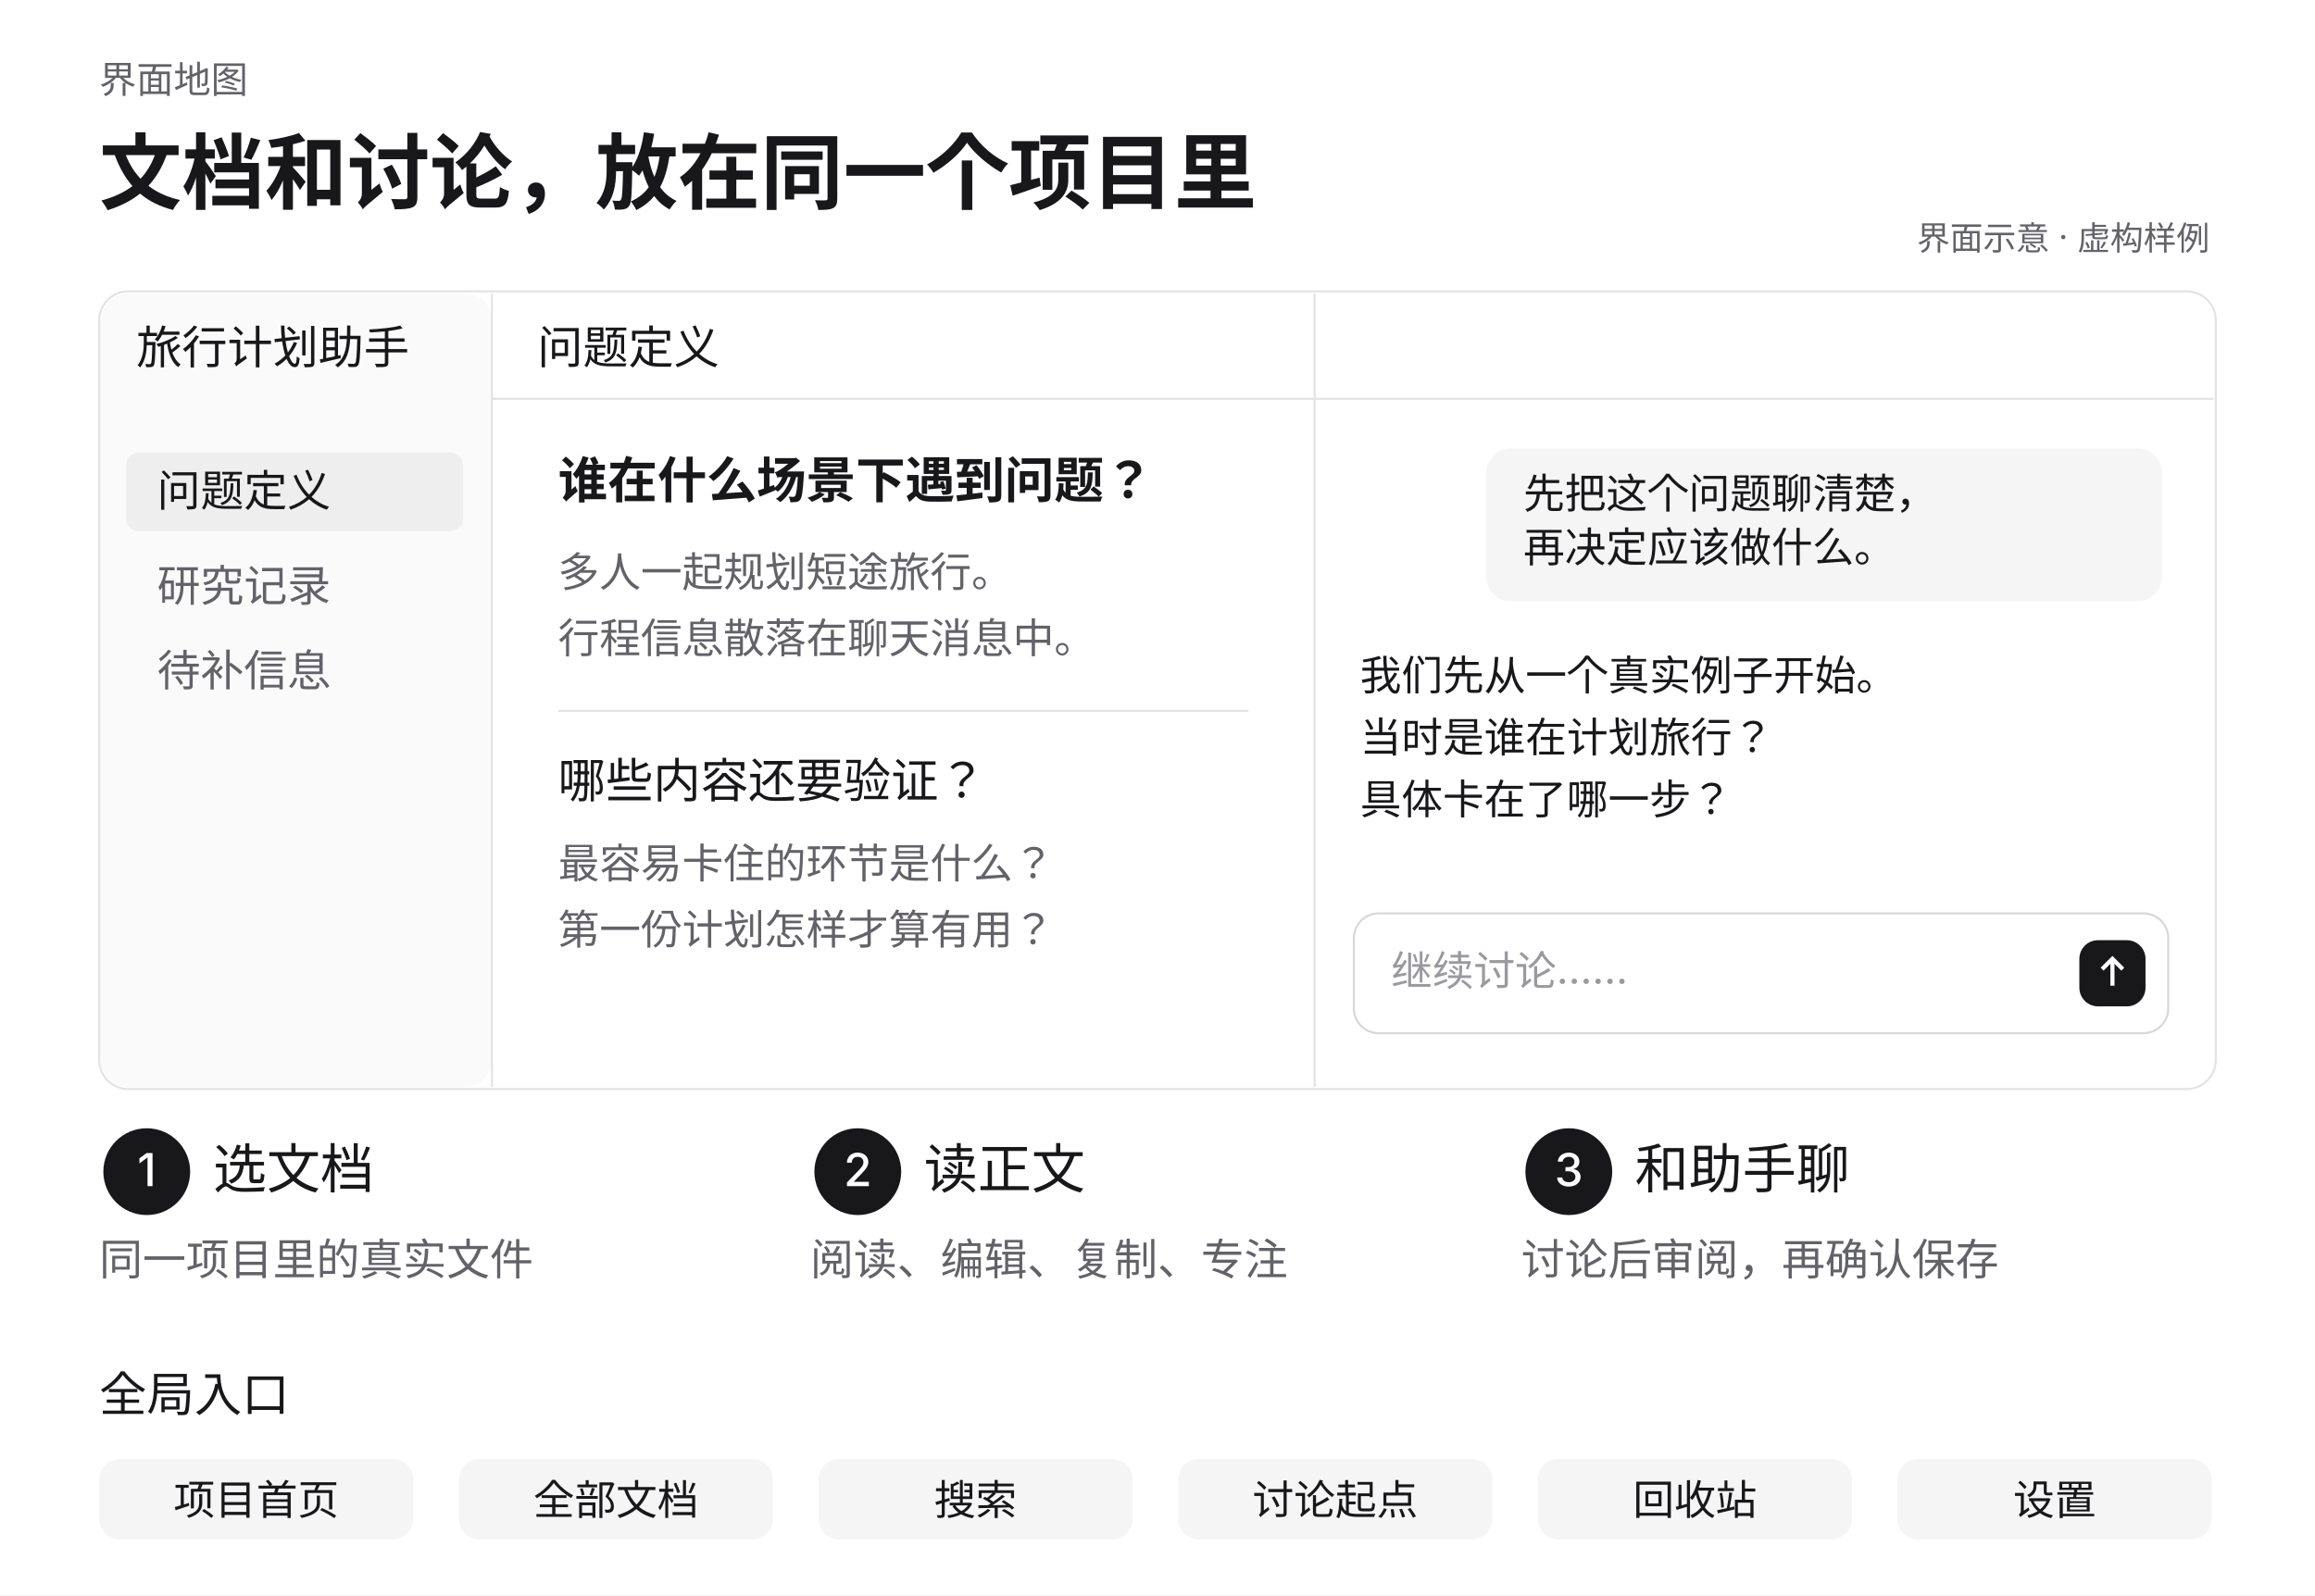
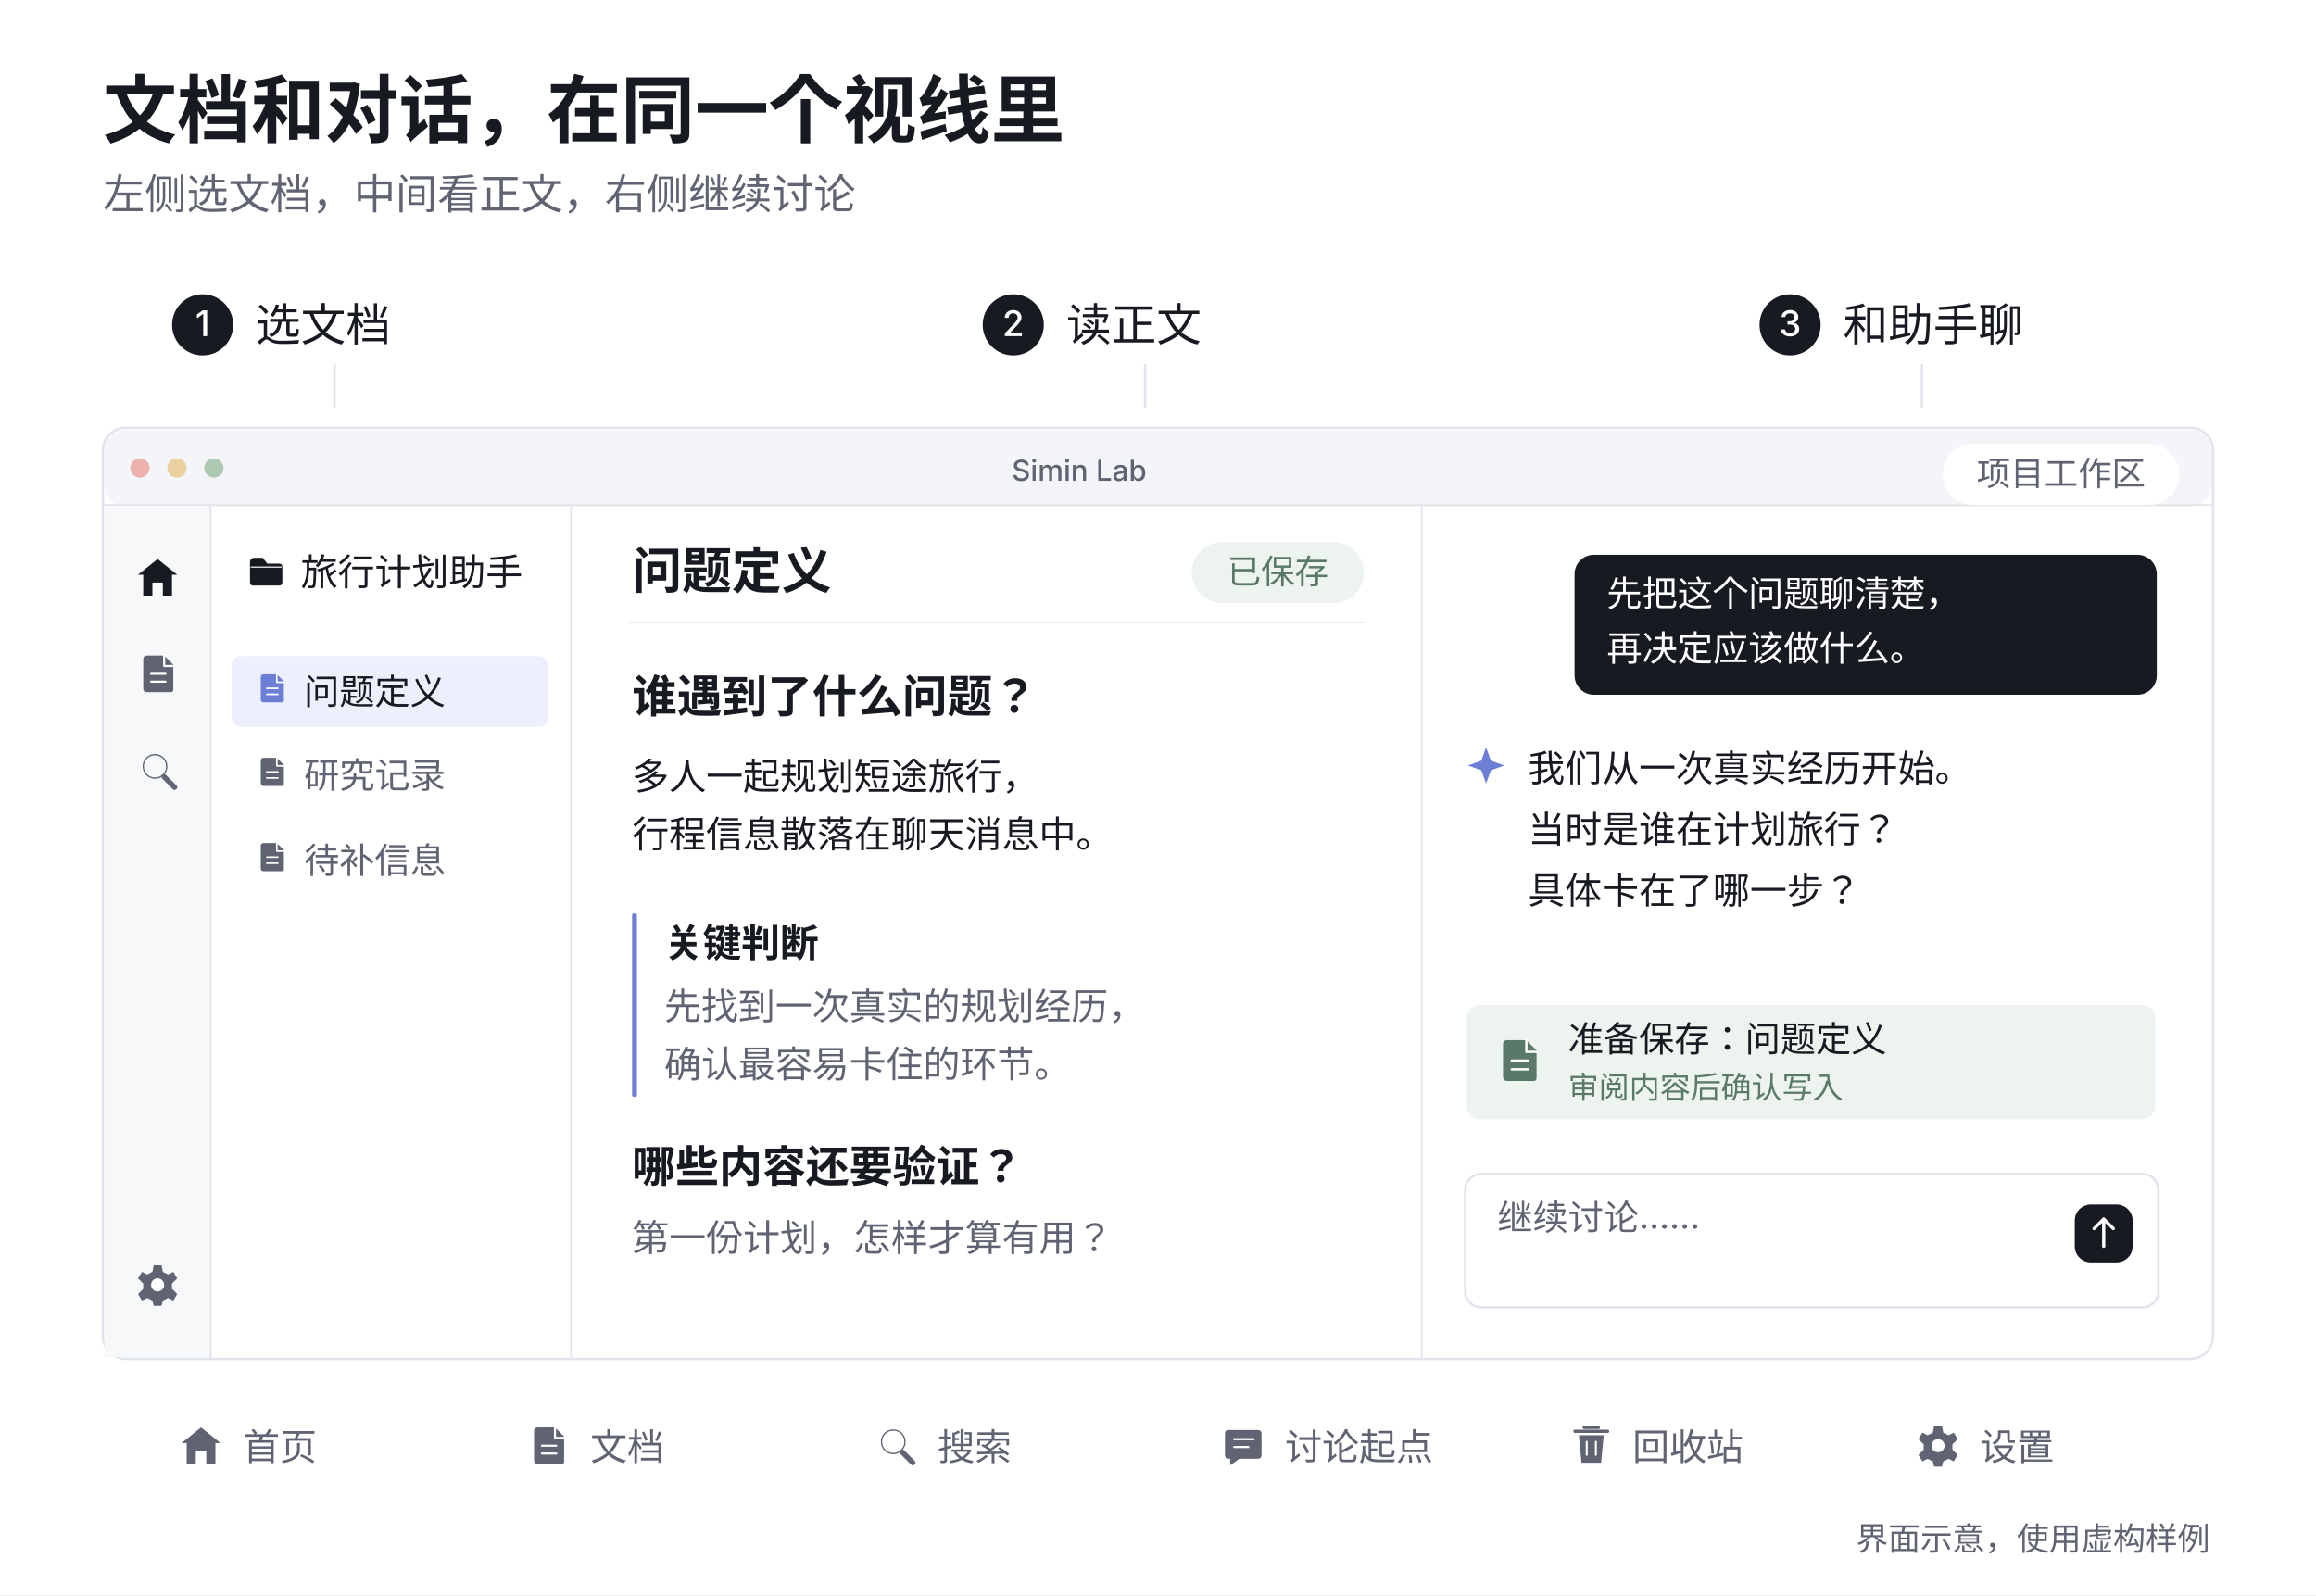
- <svg xmlns="http://www.w3.org/2000/svg" width="1120" height="772" viewBox="0 0 1120 772" role="img" aria-labelledby="title desc">
+ <svg xmlns="http://www.w3.org/2000/svg" width="1440" height="992" viewBox="0 0 1440 992" role="img" aria-labelledby="title desc">
  <defs>
-     <marker id="arrow" viewBox="0 0 10 10" refX="8" refY="5" markerWidth="6" markerHeight="6" orient="auto-start-reverse">
-       <path d="M0 0 L10 5 L0 10" fill="#99999f" />
+     <marker id="arrow" viewBox="0 0 10 10" refX="8" refY="5" markerWidth="7" markerHeight="7" orient="auto-start-reverse">
+       <path d="M1 1L9 5 1 9" fill="none" stroke="#9299aa" stroke-width="1.5" stroke-linejoin="round" />
    </marker>
-     <linearGradient id="glass">
-       <stop stop-color="#fff" stop-opacity=".76" />
-       <stop offset="1" stop-color="#fff" stop-opacity=".56" />
+     <linearGradient id="glass" x2="0" y2="1">
+       <stop stop-color="#fff" stop-opacity=".88" />
+       <stop offset="1" stop-color="#dfe4ef" stop-opacity=".68" />
+     </linearGradient>
+     <linearGradient id="black" x2="0" y2="1">
+       <stop stop-color="#393d4a" />
+       <stop offset="1" stop-color="#171921" />
+     </linearGradient>
+     <linearGradient id="paper" x2="0.8" y2="1">
+       <stop stop-color="#fff" />
+       <stop offset="1" stop-color="#f2f3f8" />
    </linearGradient>
  </defs>
-   <rect width="1120" height="772" fill="#fff" />
+   <rect width="1440" height="992" fill="#fff" />
  <g font-family="-apple-system,BlinkMacSystemFont,'PingFang SC','Microsoft YaHei',sans-serif">
-     <text x="48" y="45" font-size="18" fill="#626269" font-weight="400">界面地图</text>
-     <text x="48" y="98" font-size="40" fill="#18181b" font-weight="600">文档和讨论，放在同一个项目里</text>
-     <rect x="48" y="141" width="1024" height="386" rx="14" fill="#fff" stroke="#e3e3e7" />
-     <rect x="49" y="142" width="189" height="384" rx="13" fill="#fafafa" />
-     <path d="M238 142v384M636 142v384M238 193h833" stroke="#e3e3e7" stroke-width="1" fill="none" />
-     <text x="66" y="176" font-size="22" fill="#18181b" font-weight="500">旅行计划助手</text>
-     <text x="260" y="176" font-size="22" fill="#18181b" font-weight="500">问题定义</text>
-     <rect x="61" y="219" width="163" height="38" rx="6" fill="#eeeeef" />
-     <text x="76" y="245" font-size="21" fill="#18181b" font-weight="400">问题定义</text>
-     <text x="76" y="291" font-size="21" fill="#626269" font-weight="400">研究记录</text>
-     <text x="76" y="332" font-size="21" fill="#626269" font-weight="400">待补信息</text>
-     <text x="270" y="241" font-size="24" fill="#18181b" font-weight="600">谁在什么场景下遇到问题？</text>
-     <text x="270" y="284" font-size="20" fill="#626269" font-weight="400">多人一起规划短途旅行。</text>
-     <text x="270" y="316" font-size="20" fill="#626269" font-weight="400">行程信息散落在聊天消息中。</text>
-     <path d="M270 344h334" stroke="#e3e3e7" stroke-width="1" fill="none" />
-     <text x="270" y="386" font-size="23" fill="#18181b" font-weight="500">哪些内容还要验证？</text>
-     <text x="270" y="425" font-size="20" fill="#626269" font-weight="400">最容易卡住的环节是什么？</text>
-     <text x="270" y="457" font-size="20" fill="#626269" font-weight="400">第一份计划怎样才算有用？</text>
-     <rect x="719" y="217" width="327" height="74" rx="12" fill="#f5f5f6" />
-     <text x="737" y="246" font-size="20" fill="#18181b" font-weight="400">先把这个问题聊清楚，</text>
-     <text x="737" y="272" font-size="20" fill="#18181b" font-weight="400">再决定应该做什么。</text>
-     <text x="658" y="334" font-size="20" fill="#18181b" font-weight="400">我们先从一个真实例子开始。</text>
-     <text x="658" y="364" font-size="20" fill="#18181b" font-weight="400">当时是谁在计划旅行？</text>
-     <text x="658" y="394" font-size="20" fill="#18181b" font-weight="400">具体卡在了哪一步？</text>
-     <rect x="655" y="442" width="394" height="58" rx="12" fill="#fff" stroke="#d7d7dc" />
-     <text x="673" y="477" font-size="20" fill="#99999f" font-weight="400">继续讨论……</text>
-     <rect x="1006" y="455" width="32" height="32" rx="9" fill="#18181b" />
-     <path d="M1022 477v-13m-5 5 5-5 5 5" stroke="#fff" stroke-width="2" fill="none" />
-     <circle cx="71" cy="567" r="21" fill="#18181b" />
-     <text x="71" y="574" font-size="22" fill="#fff" font-weight="500" text-anchor="middle">1</text>
-     <text x="103" y="575" font-size="26" fill="#18181b" font-weight="500">选文档</text>
-     <text x="48" y="617" font-size="21" fill="#626269" font-weight="400">同一项目里的真实文件</text>
-     <circle cx="415" cy="567" r="21" fill="#18181b" />
-     <text x="415" y="574" font-size="22" fill="#fff" font-weight="500" text-anchor="middle">2</text>
-     <text x="447" y="575" font-size="26" fill="#18181b" font-weight="500">读正文</text>
-     <text x="392" y="617" font-size="21" fill="#626269" font-weight="400">阅读、编辑、复制、专注</text>
-     <circle cx="759" cy="567" r="21" fill="#18181b" />
-     <text x="759" y="574" font-size="22" fill="#fff" font-weight="500" text-anchor="middle">3</text>
-     <text x="791" y="575" font-size="26" fill="#18181b" font-weight="500">和助手聊</text>
-     <text x="736" y="617" font-size="21" fill="#626269" font-weight="400">讨论后审阅，再确认保存</text>
-     <text x="48" y="683" font-size="23" fill="#18181b" font-weight="500">全局入口</text>
-     <rect x="48" y="706" width="152" height="39" rx="10" fill="#f5f5f6" />
-     <text x="124" y="733" font-size="20" fill="#18181b" font-weight="400" text-anchor="middle">项目首页</text>
-     <rect x="222" y="706" width="152" height="39" rx="10" fill="#f5f5f6" />
-     <text x="298" y="733" font-size="20" fill="#18181b" font-weight="400" text-anchor="middle">全部文档</text>
-     <rect x="396" y="706" width="152" height="39" rx="10" fill="#f5f5f6" />
-     <text x="472" y="733" font-size="20" fill="#18181b" font-weight="400" text-anchor="middle">搜索</text>
-     <rect x="570" y="706" width="152" height="39" rx="10" fill="#f5f5f6" />
-     <text x="646" y="733" font-size="20" fill="#18181b" font-weight="400" text-anchor="middle">讨论起点</text>
-     <rect x="744" y="706" width="152" height="39" rx="10" fill="#f5f5f6" />
-     <text x="820" y="733" font-size="20" fill="#18181b" font-weight="400" text-anchor="middle">回收站</text>
-     <rect x="918" y="706" width="152" height="39" rx="10" fill="#f5f5f6" />
-     <text x="994" y="733" font-size="20" fill="#18181b" font-weight="400" text-anchor="middle">设置</text>
-     <text x="1069" y="121" font-size="16" fill="#626269" font-weight="400" text-anchor="end">界面示意 · 虚构样例</text>
+     <text x="64" y="85" font-size="46" fill="#181a21" font-weight="600">文档和对话，在同一个视线里</text>
+     <text x="64" y="130" font-size="26" fill="#606472" font-weight="400">左侧选文档，中间看正文，右侧继续讨论</text>
+     <circle cx="126" cy="202" r="19" fill="#181a21" />
+     <text x="126" y="209" font-size="22" fill="#fff" font-weight="500" text-anchor="middle">1</text>
+     <text x="159" y="212" font-size="28" fill="#181a21" font-weight="500">选文档</text>
+     <path d="M208 227V253" fill="none" stroke="#e1e4eb" stroke-width="1.5" stroke-linecap="round" stroke-linejoin="round" />
+     <circle cx="630" cy="202" r="19" fill="#181a21" />
+     <text x="630" y="209" font-size="22" fill="#fff" font-weight="500" text-anchor="middle">2</text>
+     <text x="663" y="212" font-size="28" fill="#181a21" font-weight="500">读正文</text>
+     <path d="M712 227V253" fill="none" stroke="#e1e4eb" stroke-width="1.5" stroke-linecap="round" stroke-linejoin="round" />
+     <circle cx="1113" cy="202" r="19" fill="#181a21" />
+     <text x="1113" y="209" font-size="22" fill="#fff" font-weight="500" text-anchor="middle">3</text>
+     <text x="1146" y="212" font-size="28" fill="#181a21" font-weight="500">和助手聊</text>
+     <path d="M1195 227V253" fill="none" stroke="#e1e4eb" stroke-width="1.5" stroke-linecap="round" stroke-linejoin="round" />
+     <rect x="64" y="266" width="1312" height="579" rx="14" fill="#fff" stroke="#e1e4eb" stroke-width="1.5" />
+     <rect x="65" y="267" width="1310" height="48" rx="13" fill="#f4f5f8" />
+     <path d="M64 314H1376" fill="none" stroke="#e1e4eb" stroke-width="1" stroke-linecap="round" stroke-linejoin="round" />
+     <circle cx="87" cy="291" r="6" fill="#edb2ad" />
+     <circle cx="110" cy="291" r="6" fill="#ead19f" />
+     <circle cx="133" cy="291" r="6" fill="#aec9b2" />
+     <text x="671" y="299" font-size="18" fill="#606472" font-weight="500" text-anchor="middle">Simin Lab</text>
+     <rect x="1208" y="276" width="147" height="38" rx="19" fill="#fff" />
+     <text x="1281.5" y="302" font-size="21" fill="#606472" font-weight="500" text-anchor="middle">项目工作区</text>
+     <rect x="65" y="315" width="66" height="529" rx="0" fill="#f7f8fa" />
+     <path d="M131 315V845M355 315V845M884 315V845" fill="none" stroke="#e1e4eb" stroke-width="1" stroke-linecap="round" stroke-linejoin="round" />
+     <g transform="translate(85 346) scale(0.8125) rotate(0)">
+       <path d="M1 14L16 2 31 14H27V30H20V20H12V30H5V14Z" fill="#181a21" stroke="#181a21" stroke-width="0" stroke-linecap="round" stroke-linejoin="round" />
+     </g>
+     <g transform="translate(85 406) scale(0.8125) rotate(0)">
+       <path d="M8 2H21L28 9V28Q28 30 26 30H8Q5 30 5 27V5Q5 2 8 2Z" fill="#606472" stroke="#606472" stroke-width="0" stroke-linecap="round" stroke-linejoin="round" />
+       <path d="M21 2V10H28M11 16H22M11 22H22" fill="none" stroke="#fff" stroke-width="1.6" stroke-linecap="round" stroke-linejoin="round" />
+     </g>
+     <g transform="translate(85 466) scale(0.8125) rotate(0)">
+       <circle cx="14" cy="13" r="9" fill="none" stroke="#606472" />
+       <path d="M21 21l8 8" fill="none" stroke="#606472" stroke-width="4" stroke-linecap="round" stroke-linejoin="round" />
+     </g>
+     <g transform="translate(85 786) scale(0.8125) rotate(0)">
+       <path d="M13 1H19L20 6 24 8 28 6 31 11 27 15V19L31 23 28 28 24 26 20 28 19 32H13L12 28 8 26 4 28 1 23 5 19V15L1 11 4 6 8 8 12 6Z" fill="#606472" stroke="#606472" stroke-width="0" stroke-linecap="round" stroke-linejoin="round" />
+       <circle cx="16" cy="16" r="5" fill="#fff" />
+     </g>
+     <g transform="translate(154 344) scale(0.71875) rotate(0)">
+       <path d="M2 8Q2 4 6 4H13L17 9H27Q30 9 30 12V25Q30 28 27 28H5Q2 28 2 25Z" fill="#181a21" stroke="#181a21" stroke-width="0" stroke-linecap="round" stroke-linejoin="round" />
+       <path d="M3 12H29" fill="none" stroke="#fff" stroke-width="1" stroke-linecap="round" stroke-linejoin="round" />
+     </g>
+     <text x="187" y="364" font-size="23" fill="#181a21" font-weight="500">旅行计划助手</text>
+     <rect x="144" y="408" width="197" height="44" rx="6" fill="#edf0fc" />
+     <g transform="translate(159 418) scale(0.625) rotate(0)">
+       <path d="M8 2H21L28 9V28Q28 30 26 30H8Q5 30 5 27V5Q5 2 8 2Z" fill="#6d7fd5" stroke="#6d7fd5" stroke-width="0" stroke-linecap="round" stroke-linejoin="round" />
+       <path d="M21 2V10H28M11 16H22M11 22H22" fill="none" stroke="#fff" stroke-width="1.6" stroke-linecap="round" stroke-linejoin="round" />
+     </g>
+     <text x="189" y="438" font-size="22" fill="#181a21" font-weight="500">问题定义</text>
+     <g transform="translate(159 470) scale(0.625) rotate(0)">
+       <path d="M8 2H21L28 9V28Q28 30 26 30H8Q5 30 5 27V5Q5 2 8 2Z" fill="#606472" stroke="#606472" stroke-width="0" stroke-linecap="round" stroke-linejoin="round" />
+       <path d="M21 2V10H28M11 16H22M11 22H22" fill="none" stroke="#fff" stroke-width="1.6" stroke-linecap="round" stroke-linejoin="round" />
+     </g>
+     <text x="189" y="490" font-size="22" fill="#606472" font-weight="400">研究记录</text>
+     <g transform="translate(159 523) scale(0.625) rotate(0)">
+       <path d="M8 2H21L28 9V28Q28 30 26 30H8Q5 30 5 27V5Q5 2 8 2Z" fill="#606472" stroke="#606472" stroke-width="0" stroke-linecap="round" stroke-linejoin="round" />
+       <path d="M21 2V10H28M11 16H22M11 22H22" fill="none" stroke="#fff" stroke-width="1.6" stroke-linecap="round" stroke-linejoin="round" />
+     </g>
+     <text x="189" y="543" font-size="22" fill="#606472" font-weight="400">待补信息</text>
+     <text x="393" y="366" font-size="31" fill="#181a21" font-weight="600">问题定义</text>
+     <rect x="741" y="337" width="107" height="38" rx="19" fill="#edf4ef" />
+     <text x="794.5" y="363" font-size="21" fill="#5b7968" font-weight="500" text-anchor="middle">已保存</text>
+     <path d="M391 387H848" fill="none" stroke="#e1e4eb" stroke-width="1" stroke-linecap="round" stroke-linejoin="round" />
+     <text x="393" y="443" font-size="28" fill="#181a21" font-weight="600">谁遇到了什么问题？</text>
+     <text x="393" y="491" font-size="23" fill="#181a21" font-weight="400">多人一起规划短途旅行，</text>
+     <text x="393" y="527" font-size="23" fill="#181a21" font-weight="400">行程信息散落在聊天消息中。</text>
+     <rect x="393" y="568" width="3" height="114" rx="1" fill="#6d7fd5" />
+     <text x="413" y="595" font-size="24" fill="#181a21" font-weight="600">关键判断</text>
+     <text x="413" y="634" font-size="23" fill="#606472" font-weight="400">先找到一次真实的规划经历，</text>
+     <text x="413" y="670" font-size="23" fill="#606472" font-weight="400">确认最容易卡住的环节。</text>
+     <text x="393" y="735" font-size="27" fill="#181a21" font-weight="600">哪些内容还要验证？</text>
+     <text x="393" y="778" font-size="23" fill="#606472" font-weight="400">第一份计划，怎样才算有用？</text>
+     <rect x="979" y="345" width="362" height="87" rx="12" fill="#181a21" />
+     <text x="999" y="377" font-size="22" fill="#fff" font-weight="400">先把这个问题聊清楚，</text>
+     <text x="999" y="411" font-size="22" fill="#fff" font-weight="400">再决定应该做什么。</text>
+     <g transform="translate(912 464) scale(0.75) rotate(0)">
+       <path d="M16 1l4 11 11 4-11 4-4 11-4-11-11-4 11-4Z" fill="#6d7fd5" stroke="#6d7fd5" stroke-width="0" stroke-linecap="round" stroke-linejoin="round" />
+     </g>
+     <text x="950" y="486" font-size="23" fill="#181a21" font-weight="400">我们从一次真实经历开始。</text>
+     <text x="950" y="524" font-size="23" fill="#181a21" font-weight="400">当时是谁在计划旅行？</text>
+     <text x="950" y="562" font-size="23" fill="#181a21" font-weight="400">具体卡在了哪一步？</text>
+     <rect x="912" y="625" width="428" height="71" rx="8" fill="#edf4ef" />
+     <g transform="translate(930 645) scale(0.90625) rotate(0)">
+       <path d="M8 2H21L28 9V28Q28 30 26 30H8Q5 30 5 27V5Q5 2 8 2Z" fill="#5b7968" stroke="#5b7968" stroke-width="0" stroke-linecap="round" stroke-linejoin="round" />
+       <path d="M21 2V10H28M11 16H22M11 22H22" fill="none" stroke="#fff" stroke-width="1.6" stroke-linecap="round" stroke-linejoin="round" />
+     </g>
+     <text x="975" y="654" font-size="22" fill="#181a21" font-weight="500">准备保存：问题定义</text>
+     <text x="975" y="683" font-size="19" fill="#5b7968" font-weight="400">审阅内容后确认写入</text>
+     <rect x="911" y="730" width="431" height="83" rx="10" fill="#fff" stroke="#e1e4eb" stroke-width="1.5" />
+     <text x="931" y="765" font-size="22" fill="#606472" font-weight="400">继续讨论……</text>
+     <rect x="1290" y="749" width="36" height="36" rx="10" fill="#181a21" />
+     <path d="M1308 775V758m-6 6 6-6 6 6" fill="none" stroke="#fff" stroke-width="2" stroke-linecap="round" stroke-linejoin="round" />
+     <g transform="translate(112 886) scale(0.8125) rotate(0)">
+       <path d="M1 14L16 2 31 14H27V30H20V20H12V30H5V14Z" fill="#606472" stroke="#606472" stroke-width="0" stroke-linecap="round" stroke-linejoin="round" />
+     </g>
+     <text x="151" y="908" font-size="23" fill="#606472" font-weight="400">首页</text>
+     <g transform="translate(328 886) scale(0.8125) rotate(0)">
+       <path d="M8 2H21L28 9V28Q28 30 26 30H8Q5 30 5 27V5Q5 2 8 2Z" fill="#606472" stroke="#606472" stroke-width="0" stroke-linecap="round" stroke-linejoin="round" />
+       <path d="M21 2V10H28M11 16H22M11 22H22" fill="none" stroke="#fff" stroke-width="1.6" stroke-linecap="round" stroke-linejoin="round" />
+     </g>
+     <text x="367" y="908" font-size="23" fill="#606472" font-weight="400">文档</text>
+     <g transform="translate(544 886) scale(0.8125) rotate(0)">
+       <circle cx="14" cy="13" r="9" fill="none" stroke="#606472" />
+       <path d="M21 21l8 8" fill="none" stroke="#606472" stroke-width="4" stroke-linecap="round" stroke-linejoin="round" />
+     </g>
+     <text x="583" y="908" font-size="23" fill="#606472" font-weight="400">搜索</text>
+     <g transform="translate(760 886) scale(0.8125) rotate(0)">
+       <path d="M5 4H27Q30 4 30 7V23Q30 26 27 26H13L6 31V26H5Q2 26 2 23V7Q2 4 5 4Z" fill="#606472" stroke="#606472" stroke-width="0" stroke-linecap="round" stroke-linejoin="round" />
+       <path d="M9 11H24M9 17H20" fill="none" stroke="#fff" stroke-width="1.6" stroke-linecap="round" stroke-linejoin="round" />
+     </g>
+     <text x="799" y="908" font-size="23" fill="#606472" font-weight="400">讨论起点</text>
+     <g transform="translate(976 886) scale(0.8125) rotate(0)">
+       <path d="M7 8H26L24 29H9Z" fill="#606472" stroke="#606472" stroke-width="0" stroke-linecap="round" stroke-linejoin="round" />
+       <path d="M4 5H29M11 2H22" fill="none" stroke="#606472" stroke-width="2.5" stroke-linecap="round" stroke-linejoin="round" />
+       <path d="M13 13V23M20 13V23" fill="none" stroke="#fff" stroke-width="1.5" stroke-linecap="round" stroke-linejoin="round" />
+     </g>
+     <text x="1015" y="908" font-size="23" fill="#606472" font-weight="400">回收站</text>
+     <g transform="translate(1192 886) scale(0.8125) rotate(0)">
+       <path d="M13 1H19L20 6 24 8 28 6 31 11 27 15V19L31 23 28 28 24 26 20 28 19 32H13L12 28 8 26 4 28 1 23 5 19V15L1 11 4 6 8 8 12 6Z" fill="#606472" stroke="#606472" stroke-width="0" stroke-linecap="round" stroke-linejoin="round" />
+       <circle cx="16" cy="16" r="5" fill="#fff" />
+     </g>
+     <text x="1231" y="908" font-size="23" fill="#606472" font-weight="400">设置</text>
+     <text x="1374" y="964" font-size="20" fill="#606472" font-weight="400" text-anchor="end">界面示意，使用虚构样例</text>
  </g>
</svg>
